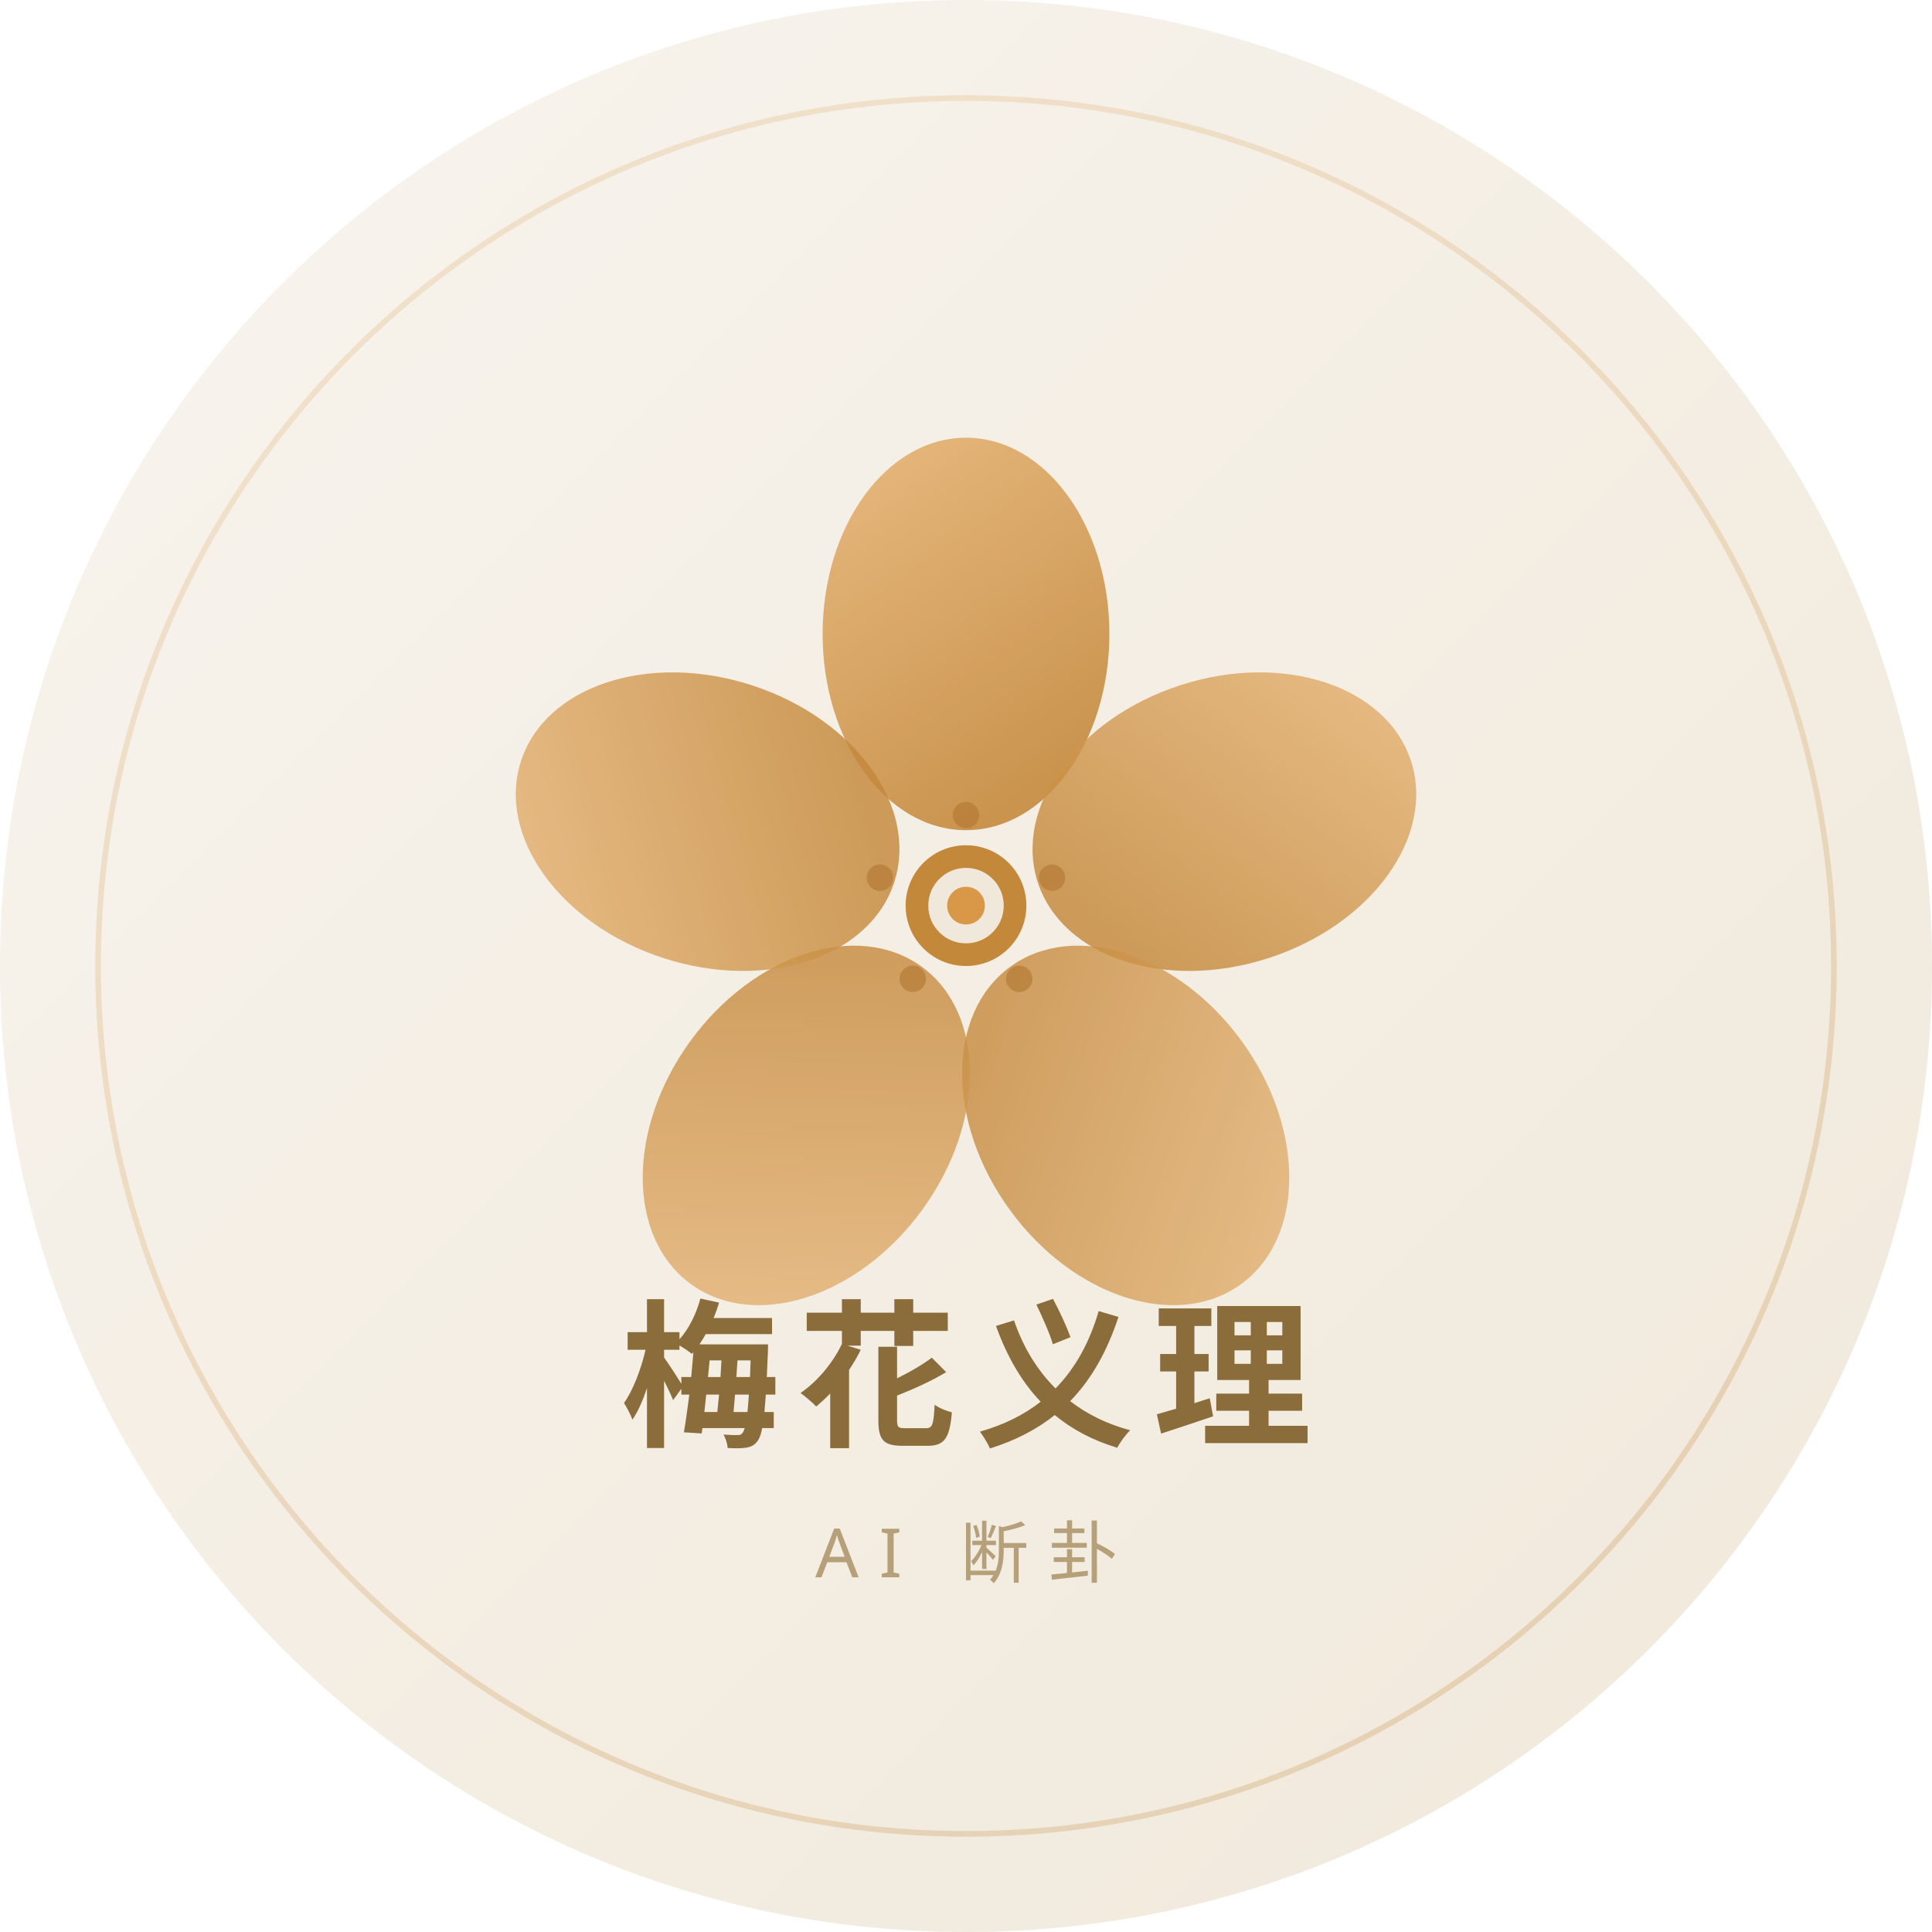
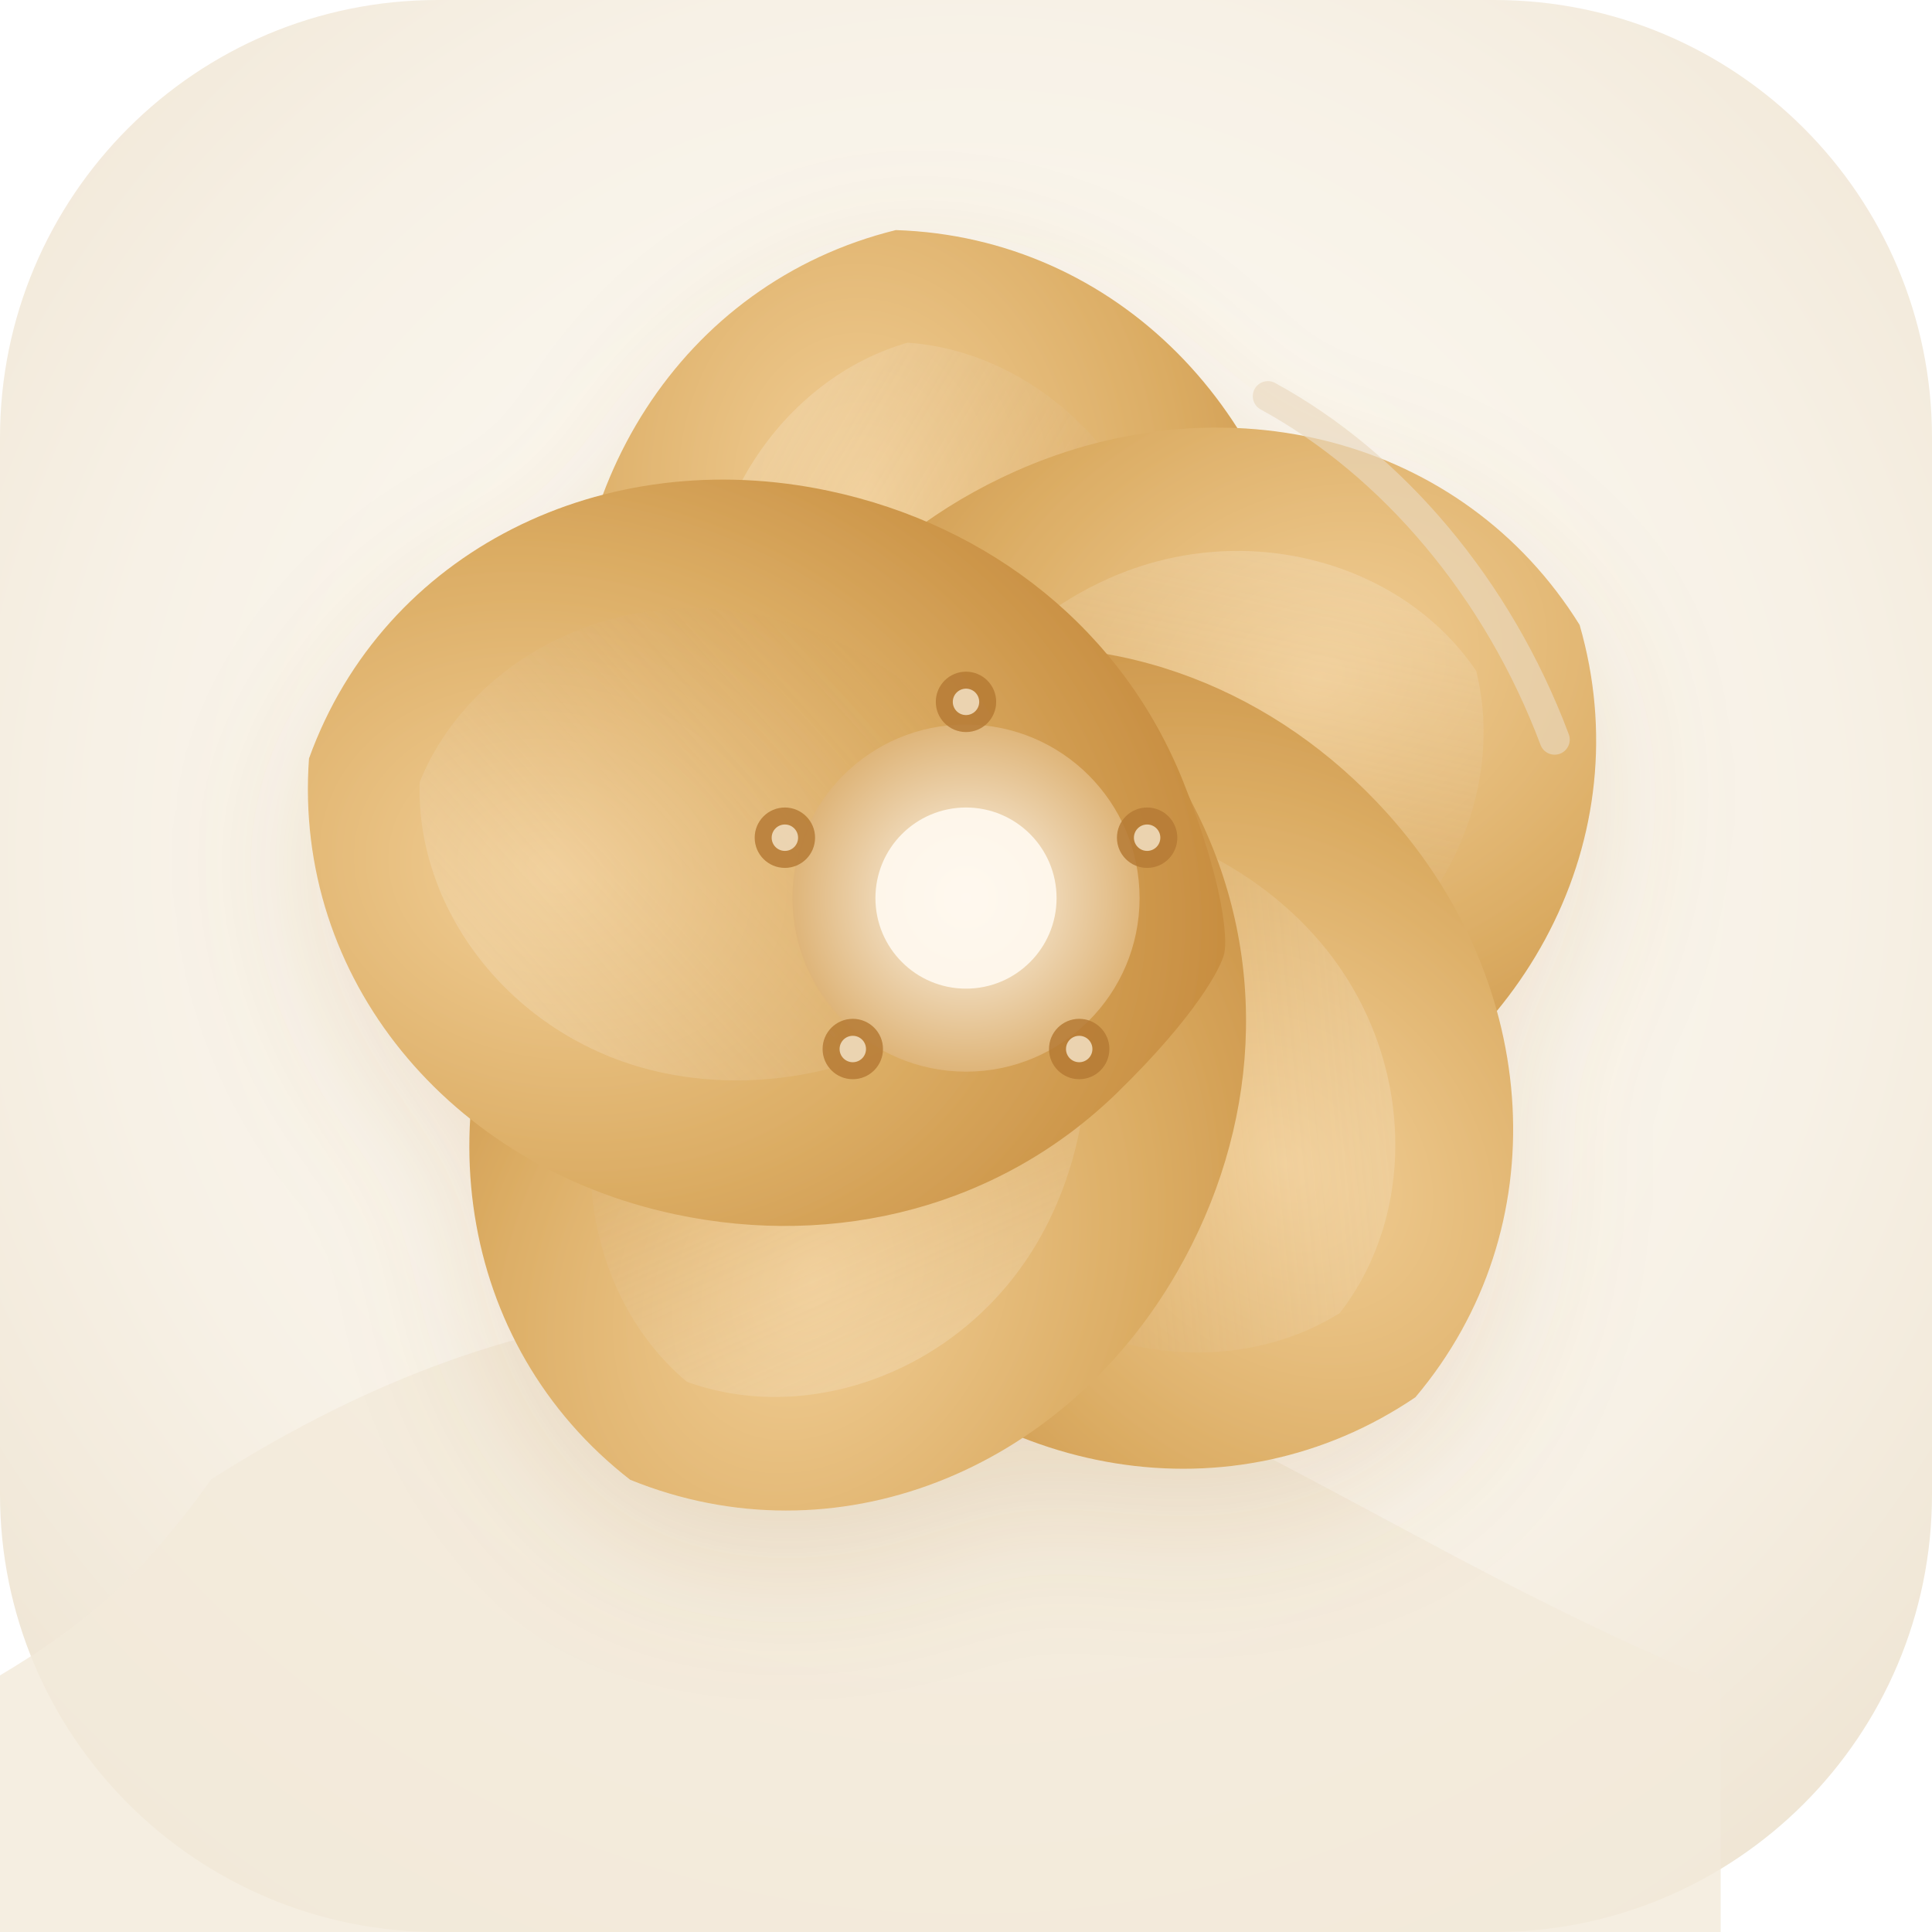
<svg xmlns="http://www.w3.org/2000/svg" viewBox="0 0 512 512" width="512" height="512">
  <defs>
-     <linearGradient id="bg" x1="0" y1="0" x2="1" y2="1">
-       <stop offset="0%" stop-color="#f8f4ee" />
-       <stop offset="100%" stop-color="#f0e8da" />
+     <radialGradient id="paperGlow" cx="50%" cy="44%" r="72%">
+       <stop offset="0%" stop-color="#fffdf8" />
+       <stop offset="62%" stop-color="#f7f1e6" />
+       <stop offset="100%" stop-color="#ede2cf" />
+     </radialGradient>
+     <radialGradient id="petalGold" cx="42%" cy="28%" r="78%">
+       <stop offset="0%" stop-color="#f2cf97" />
+       <stop offset="55%" stop-color="#dbac63" />
+       <stop offset="100%" stop-color="#c4883a" />
+     </radialGradient>
+     <linearGradient id="petalShade" x1="0" y1="0" x2="1" y2="1">
+       <stop offset="0%" stop-color="#fff4df" stop-opacity="0.92" />
+       <stop offset="100%" stop-color="#c4883a" stop-opacity="0" />
    </linearGradient>
-     <linearGradient id="gold" x1="0" y1="0" x2="0.5" y2="1">
-       <stop offset="0%" stop-color="#e6b373" />
-       <stop offset="100%" stop-color="#c4883a" />
-     </linearGradient>
-     <linearGradient id="goldLight" x1="0" y1="0" x2="1" y2="1">
-       <stop offset="0%" stop-color="#d99848" stop-opacity="0.18" />
-       <stop offset="100%" stop-color="#b57a34" stop-opacity="0.06" />
-     </linearGradient>
+     <radialGradient id="coreGlow" cx="50%" cy="50%" r="70%">
+       <stop offset="0%" stop-color="#fef8ef" />
+       <stop offset="100%" stop-color="#d29a4a" />
+     </radialGradient>
+     <filter id="softShadow" x="-20%" y="-20%" width="140%" height="140%">
+       <feDropShadow dx="0" dy="14" stdDeviation="18" flood-color="#b98a4b" flood-opacity="0.18" />
+     </filter>
  </defs>
-   <circle cx="256" cy="256" r="256" fill="url(#bg)" />
-   <circle cx="256" cy="256" r="230" fill="none" stroke="url(#gold)" stroke-width="1.5" opacity="0.25" />
-   <g transform="translate(256,240)">
-     <ellipse cx="0" cy="-72" rx="38" ry="52" fill="url(#gold)" opacity="0.88" transform="rotate(0)" />
-     <ellipse cx="0" cy="-72" rx="38" ry="52" fill="url(#gold)" opacity="0.82" transform="rotate(72)" />
-     <ellipse cx="0" cy="-72" rx="38" ry="52" fill="url(#gold)" opacity="0.78" transform="rotate(144)" />
-     <ellipse cx="0" cy="-72" rx="38" ry="52" fill="url(#gold)" opacity="0.78" transform="rotate(216)" />
-     <ellipse cx="0" cy="-72" rx="38" ry="52" fill="url(#gold)" opacity="0.82" transform="rotate(288)" />
-     <circle cx="0" cy="0" r="16" fill="#c4883a" />
-     <circle cx="0" cy="0" r="10" fill="#f0e8da" />
-     <circle cx="0" cy="0" r="5" fill="#d99848" />
-     <circle cx="0" cy="-24" r="3.5" fill="#b57a34" opacity="0.7" />
-     <circle cx="22.8" cy="-7.4" r="3.5" fill="#b57a34" opacity="0.7" />
-     <circle cx="14.1" cy="19.4" r="3.5" fill="#b57a34" opacity="0.7" />
-     <circle cx="-14.1" cy="19.4" r="3.5" fill="#b57a34" opacity="0.7" />
-     <circle cx="-22.8" cy="-7.4" r="3.5" fill="#b57a34" opacity="0.7" />
+   <rect width="512" height="512" rx="116" fill="url(#paperGlow)" />
+   <path d="M56 392C122 350 185 338 250 352C313 365 377 414 456 446V512H0V444C20 432 36 420 56 392Z" fill="#f3eadb" opacity="0.82" />
+   <g transform="translate(256 238)" filter="url(#softShadow)">
+     <g transform="rotate(-6)">
+       <path d="M0 -178C58 -170 98 -119 98 -58C98 -14 78 26 42 50C18 66 4 70 0 70C-4 70 -18 66 -42 50C-78 26 -98 -14 -98 -58C-98 -119 -58 -170 0 -178Z" fill="url(#petalGold)" />
+       <path d="M0 -148C34 -142 62 -109 62 -69C62 -39 47 -8 20 12C11 19 4 22 0 22C-4 22 -11 19 -20 12C-47 -8 -62 -39 -62 -69C-62 -109 -34 -142 0 -148Z" fill="url(#petalShade)" opacity="0.44" />
+     </g>
+     <g transform="rotate(66)">
+       <path d="M0 -178C58 -170 98 -119 98 -58C98 -14 78 26 42 50C18 66 4 70 0 70C-4 70 -18 66 -42 50C-78 26 -98 -14 -98 -58C-98 -119 -58 -170 0 -178Z" fill="url(#petalGold)" />
+       <path d="M0 -148C34 -142 62 -109 62 -69C62 -39 47 -8 20 12C11 19 4 22 0 22C-4 22 -11 19 -20 12C-47 -8 -62 -39 -62 -69C-62 -109 -34 -142 0 -148Z" fill="url(#petalShade)" opacity="0.42" />
+     </g>
+     <g transform="rotate(138)">
+       <path d="M0 -178C58 -170 98 -119 98 -58C98 -14 78 26 42 50C18 66 4 70 0 70C-4 70 -18 66 -42 50C-78 26 -98 -14 -98 -58C-98 -119 -58 -170 0 -178Z" fill="url(#petalGold)" />
+       <path d="M0 -148C34 -142 62 -109 62 -69C62 -39 47 -8 20 12C11 19 4 22 0 22C-4 22 -11 19 -20 12C-47 -8 -62 -39 -62 -69C-62 -109 -34 -142 0 -148Z" fill="url(#petalShade)" opacity="0.38" />
+     </g>
+     <g transform="rotate(210)">
+       <path d="M0 -178C58 -170 98 -119 98 -58C98 -14 78 26 42 50C18 66 4 70 0 70C-4 70 -18 66 -42 50C-78 26 -98 -14 -98 -58C-98 -119 -58 -170 0 -178Z" fill="url(#petalGold)" />
+       <path d="M0 -148C34 -142 62 -109 62 -69C62 -39 47 -8 20 12C11 19 4 22 0 22C-4 22 -11 19 -20 12C-47 -8 -62 -39 -62 -69C-62 -109 -34 -142 0 -148Z" fill="url(#petalShade)" opacity="0.42" />
+     </g>
+     <g transform="rotate(282)">
+       <path d="M0 -178C58 -170 98 -119 98 -58C98 -14 78 26 42 50C18 66 4 70 0 70C-4 70 -18 66 -42 50C-78 26 -98 -14 -98 -58C-98 -119 -58 -170 0 -178Z" fill="url(#petalGold)" />
+       <path d="M0 -148C34 -142 62 -109 62 -69C62 -39 47 -8 20 12C11 19 4 22 0 22C-4 22 -11 19 -20 12C-47 -8 -62 -39 -62 -69C-62 -109 -34 -142 0 -148Z" fill="url(#petalShade)" opacity="0.4" />
+     </g>
+     <circle cx="0" cy="0" r="46" fill="url(#coreGlow)" />
+     <circle cx="0" cy="0" r="24" fill="#fff9ef" opacity="0.92" />
+     <g fill="#b57a34" opacity="0.84">
+       <circle cx="0" cy="-52" r="8" />
+       <circle cx="48" cy="-16" r="8" />
+       <circle cx="30" cy="40" r="8" />
+       <circle cx="-30" cy="40" r="8" />
+       <circle cx="-48" cy="-16" r="8" />
+     </g>
+     <g fill="#f8ead1" opacity="0.78">
+       <circle cx="0" cy="-52" r="3.5" />
+       <circle cx="48" cy="-16" r="3.5" />
+       <circle cx="30" cy="40" r="3.5" />
+       <circle cx="-30" cy="40" r="3.5" />
+       <circle cx="-48" cy="-16" r="3.5" />
+     </g>
  </g>
-   <text x="256" y="380" text-anchor="middle" font-family="'Noto Serif SC', 'STSong', 'SimSun', serif" font-size="42" font-weight="600" fill="#8a6d3b" letter-spacing="0.12em">梅花义理</text>
-   <text x="256" y="418" text-anchor="middle" font-family="'Noto Sans SC', 'PingFang SC', sans-serif" font-size="18" fill="#b5a07a" letter-spacing="0.3em">AI 断卦</text>
+   <path d="M336 105C369 123 397 156 412 196" fill="none" stroke="#ead9bf" stroke-width="8" stroke-linecap="round" opacity="0.65" />
</svg>
